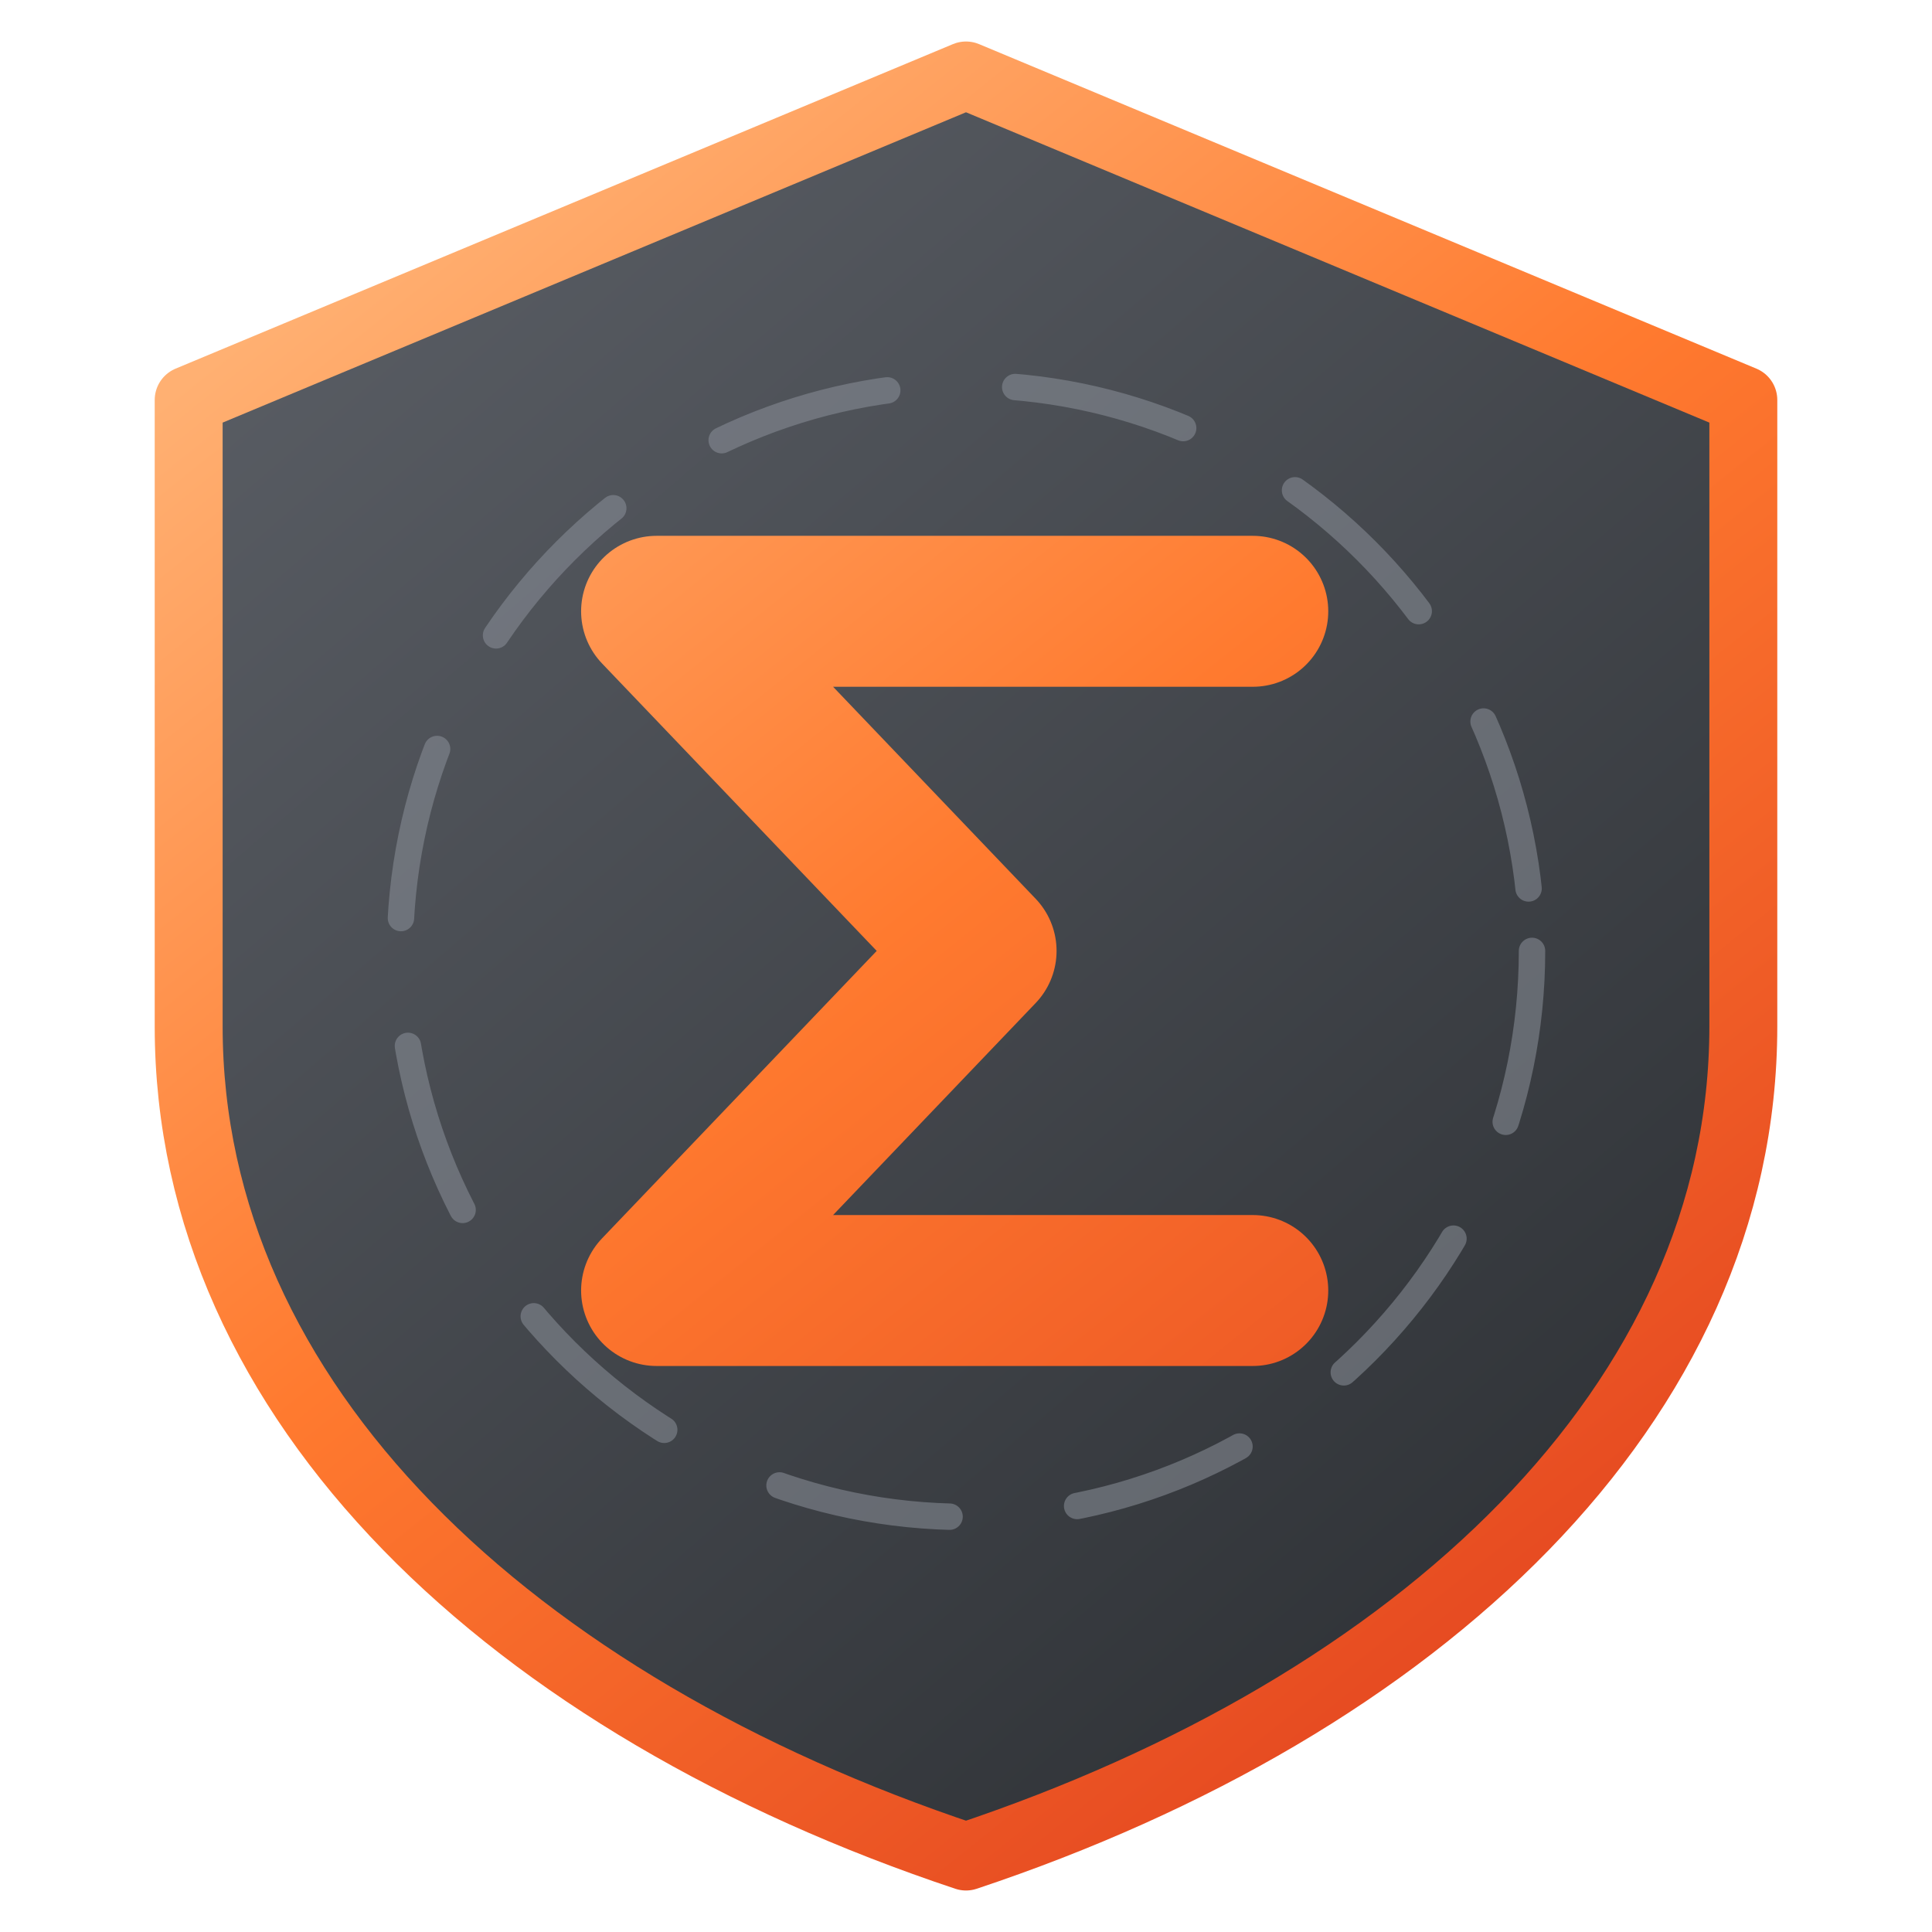
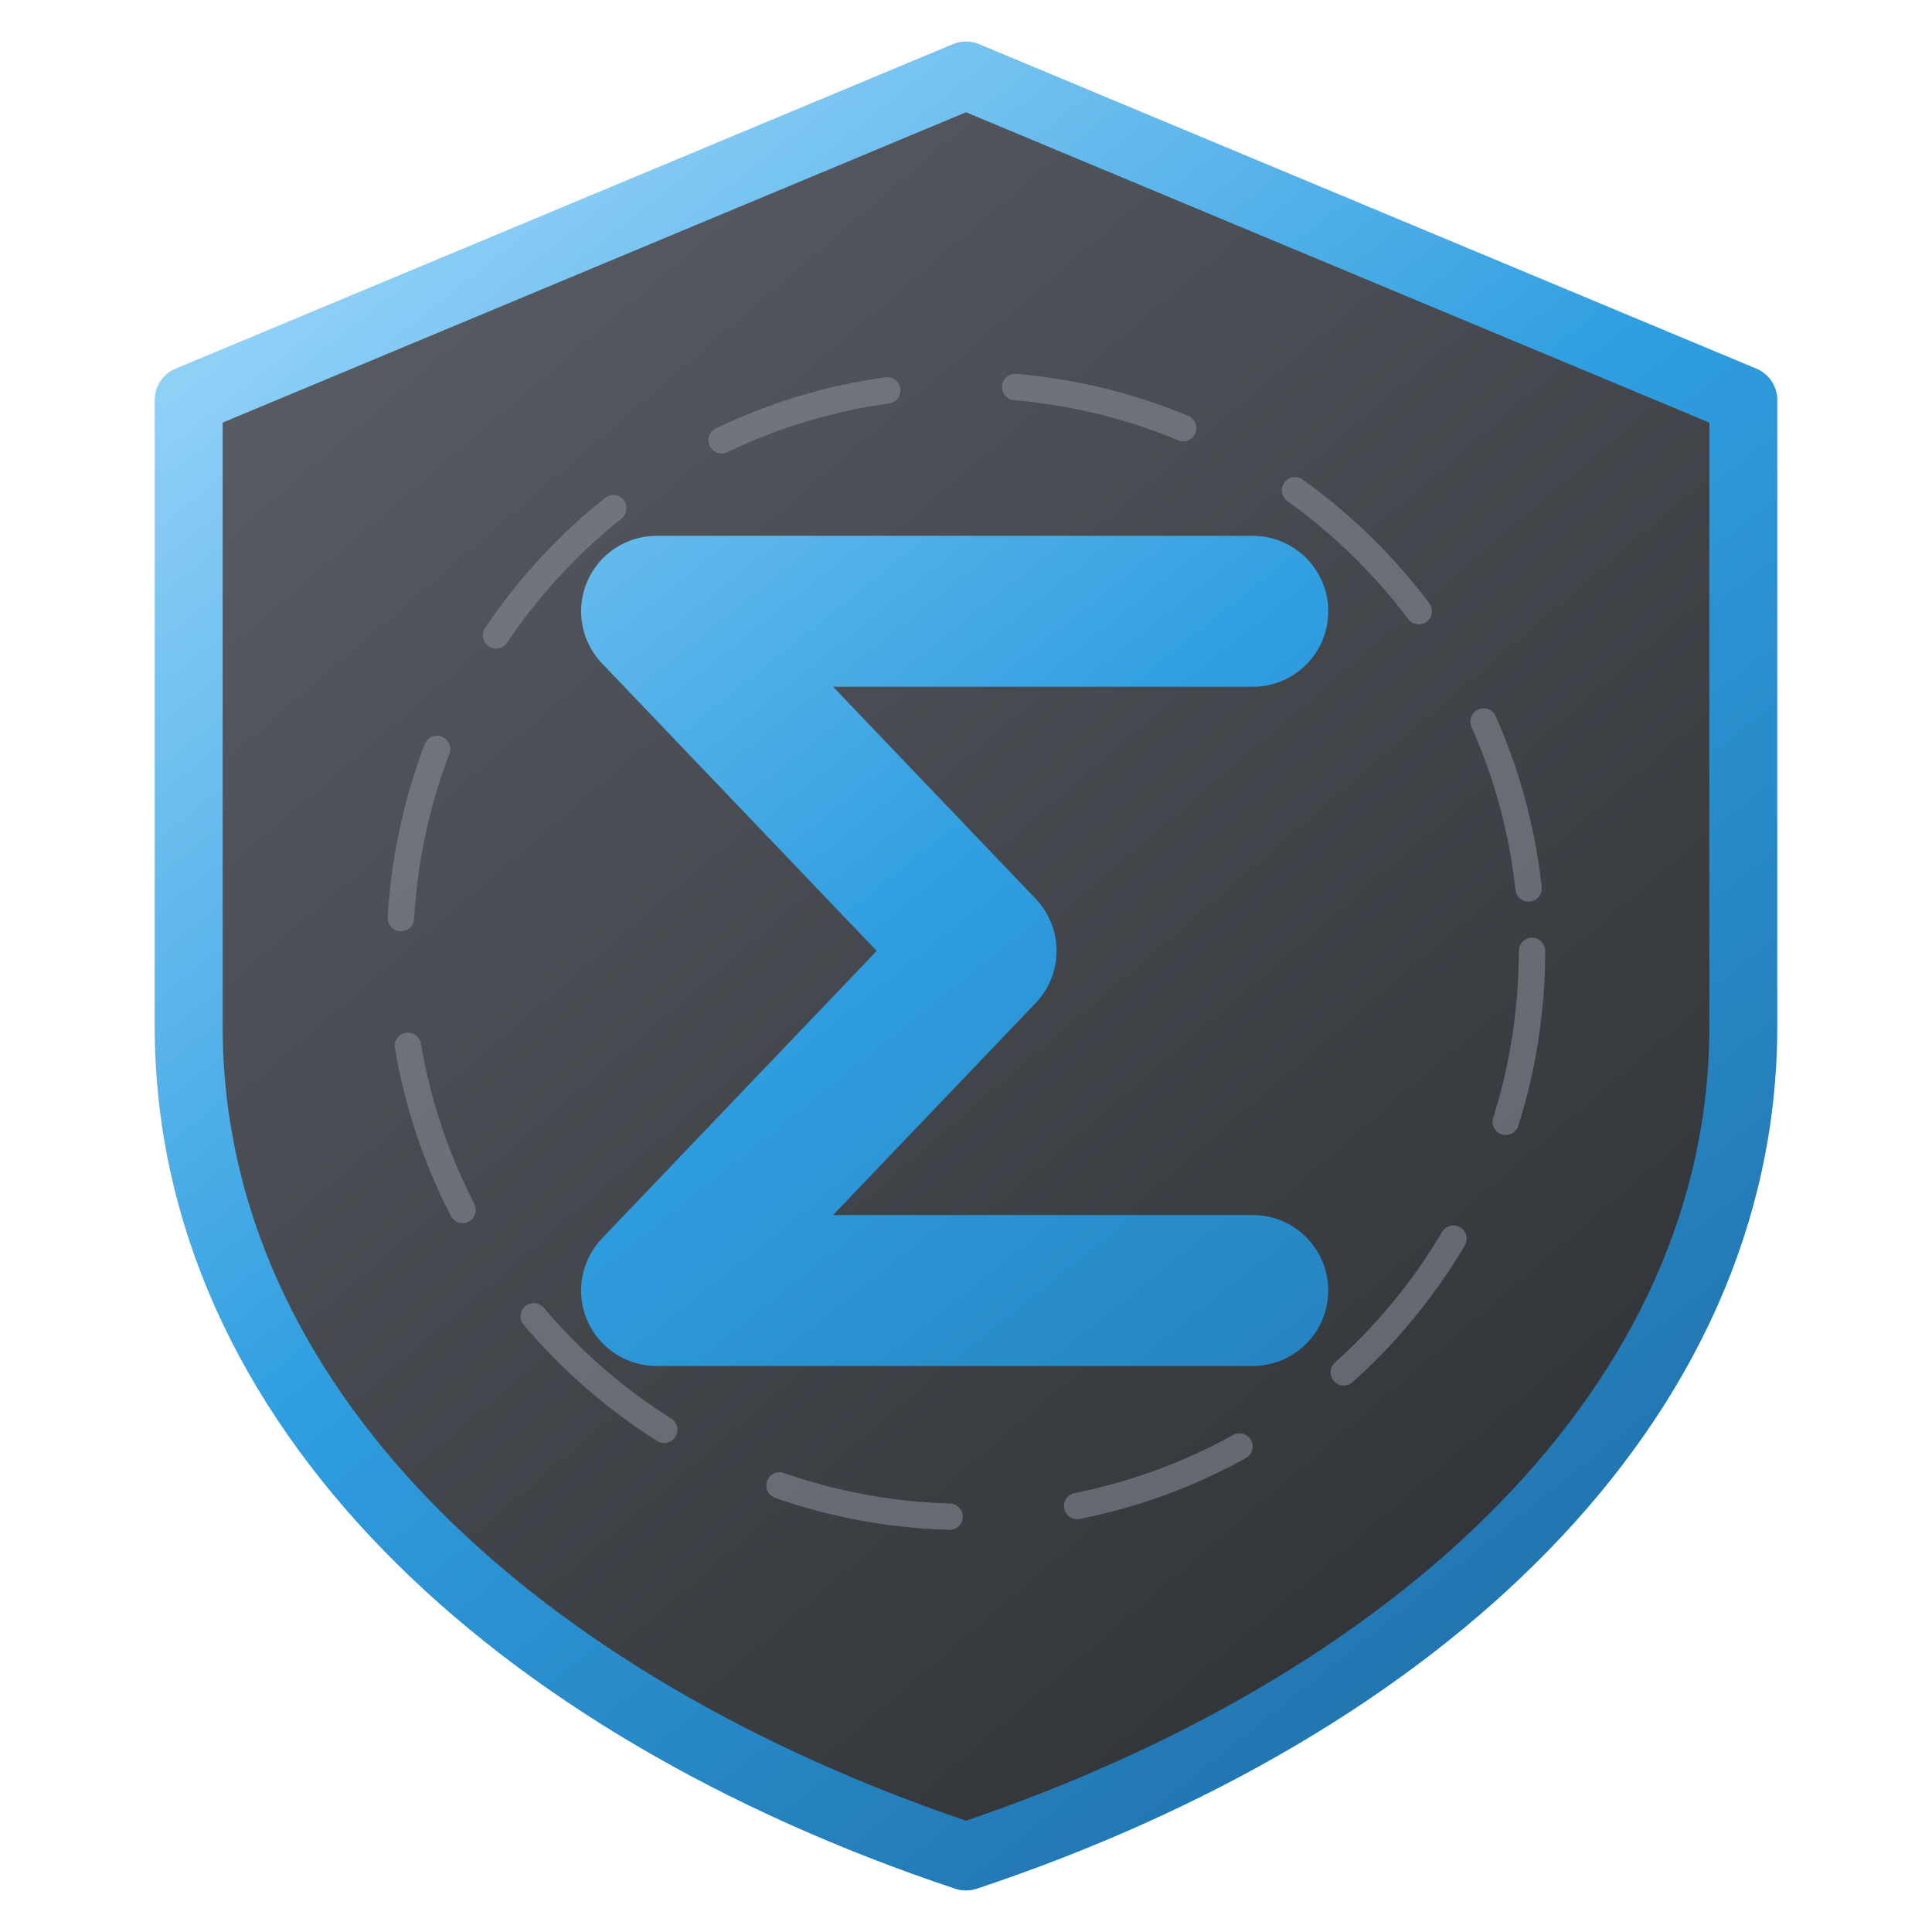
<svg xmlns="http://www.w3.org/2000/svg" viewBox="0 0 512 512" width="512" height="512" role="img" aria-labelledby="elpis-mark-title">
  <defs>
    <linearGradient id="elpisFlame" x1="96" y1="64" x2="416" y2="464" gradientUnits="userSpaceOnUse">
-       <stop offset="0" stop-color="#ffb072" />
-       <stop offset="0.45" stop-color="#ff7a2f" />
-       <stop offset="1" stop-color="#e2431f" />
+       <stop offset="0" stop-color="#8fd0f7" />
+       <stop offset="0.45" stop-color="#2f9ee0" />
+       <stop offset="1" stop-color="#1f6fa8" />
    </linearGradient>
    <linearGradient id="elpisSteel" x1="64" y1="32" x2="448" y2="480" gradientUnits="userSpaceOnUse">
      <stop offset="0" stop-color="#5c6067" />
      <stop offset="1" stop-color="#2a2d31" />
    </linearGradient>
  </defs>
  <path d="M256 20 L462 106 V272 C462 372 376 452 256 492 C136 452 50 372 50 272 V106 Z" fill="url(#elpisSteel)" />
  <path d="M256 20 L462 106 V272 C462 372 376 452 256 492 C136 452 50 372 50 272 V106 Z" fill="none" stroke="url(#elpisFlame)" stroke-width="18" stroke-linejoin="round" />
  <circle cx="256" cy="252" r="150" fill="none" stroke="#8b9099" stroke-width="7" stroke-opacity="0.55" stroke-linecap="round" stroke-dasharray="46 34" />
  <path d="M332 162 H174 L260 252 L174 342 H332" fill="none" stroke="url(#elpisFlame)" stroke-width="40" stroke-linecap="round" stroke-linejoin="round" />
</svg>
